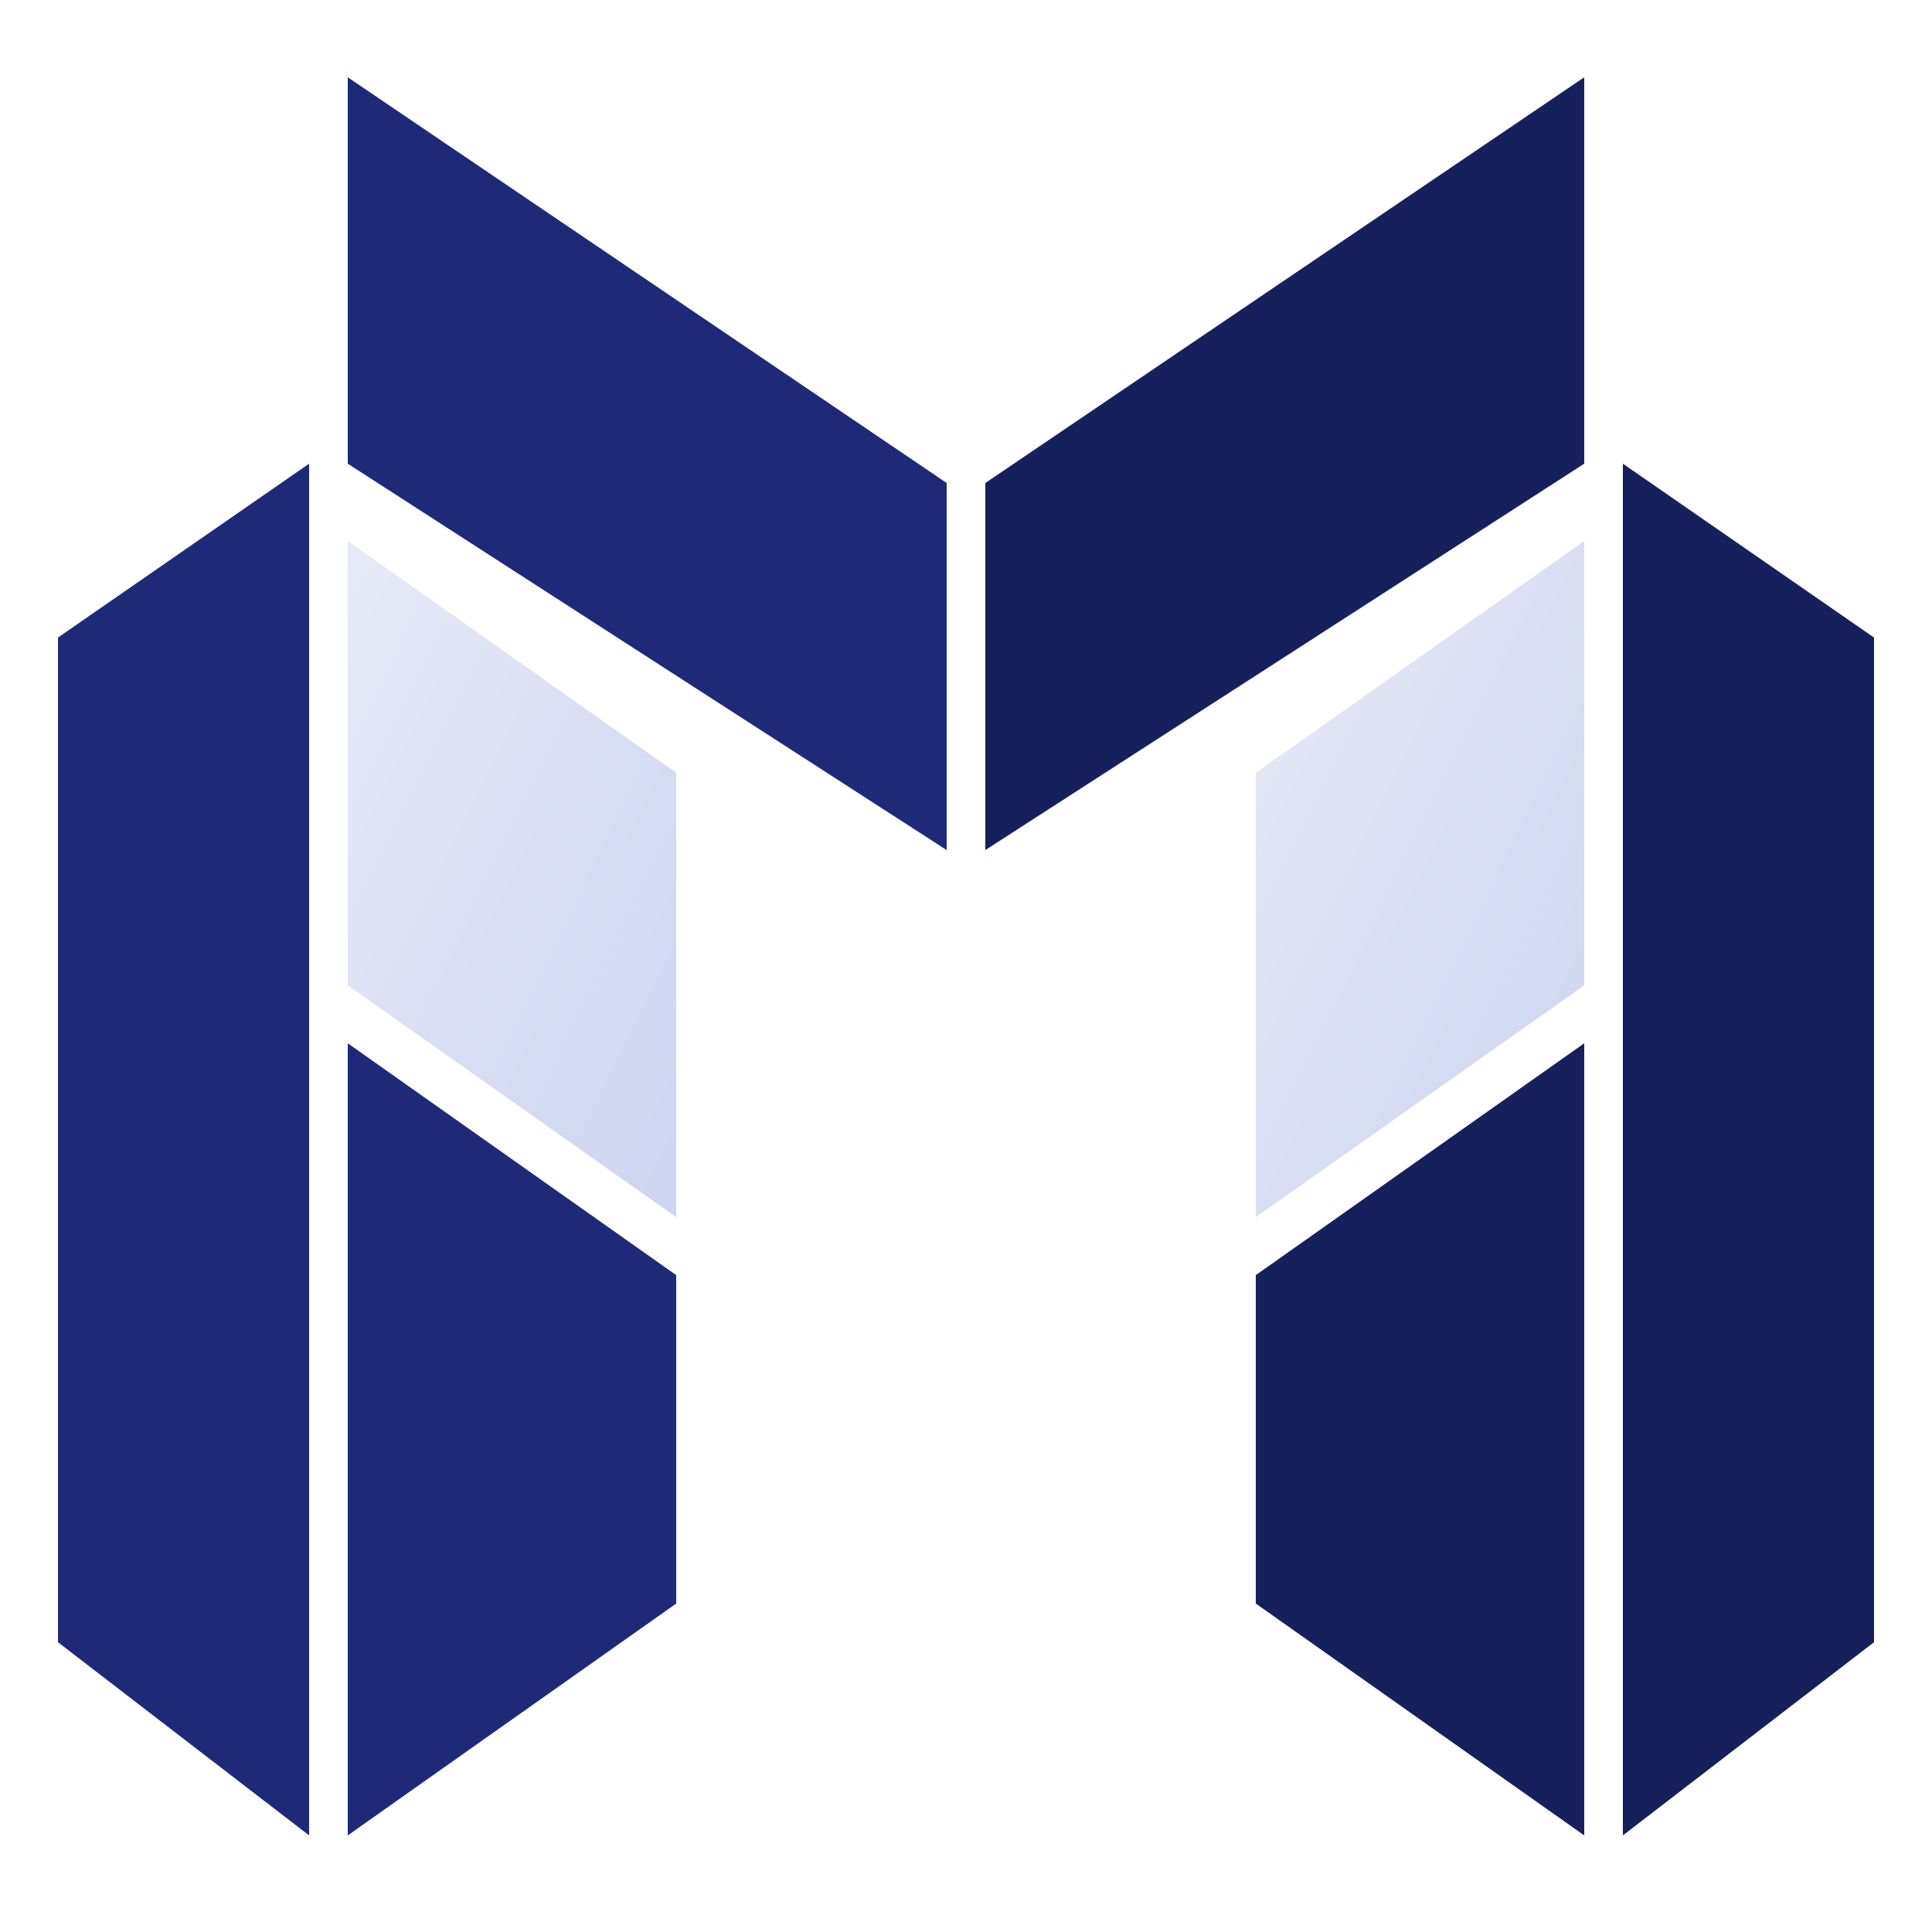
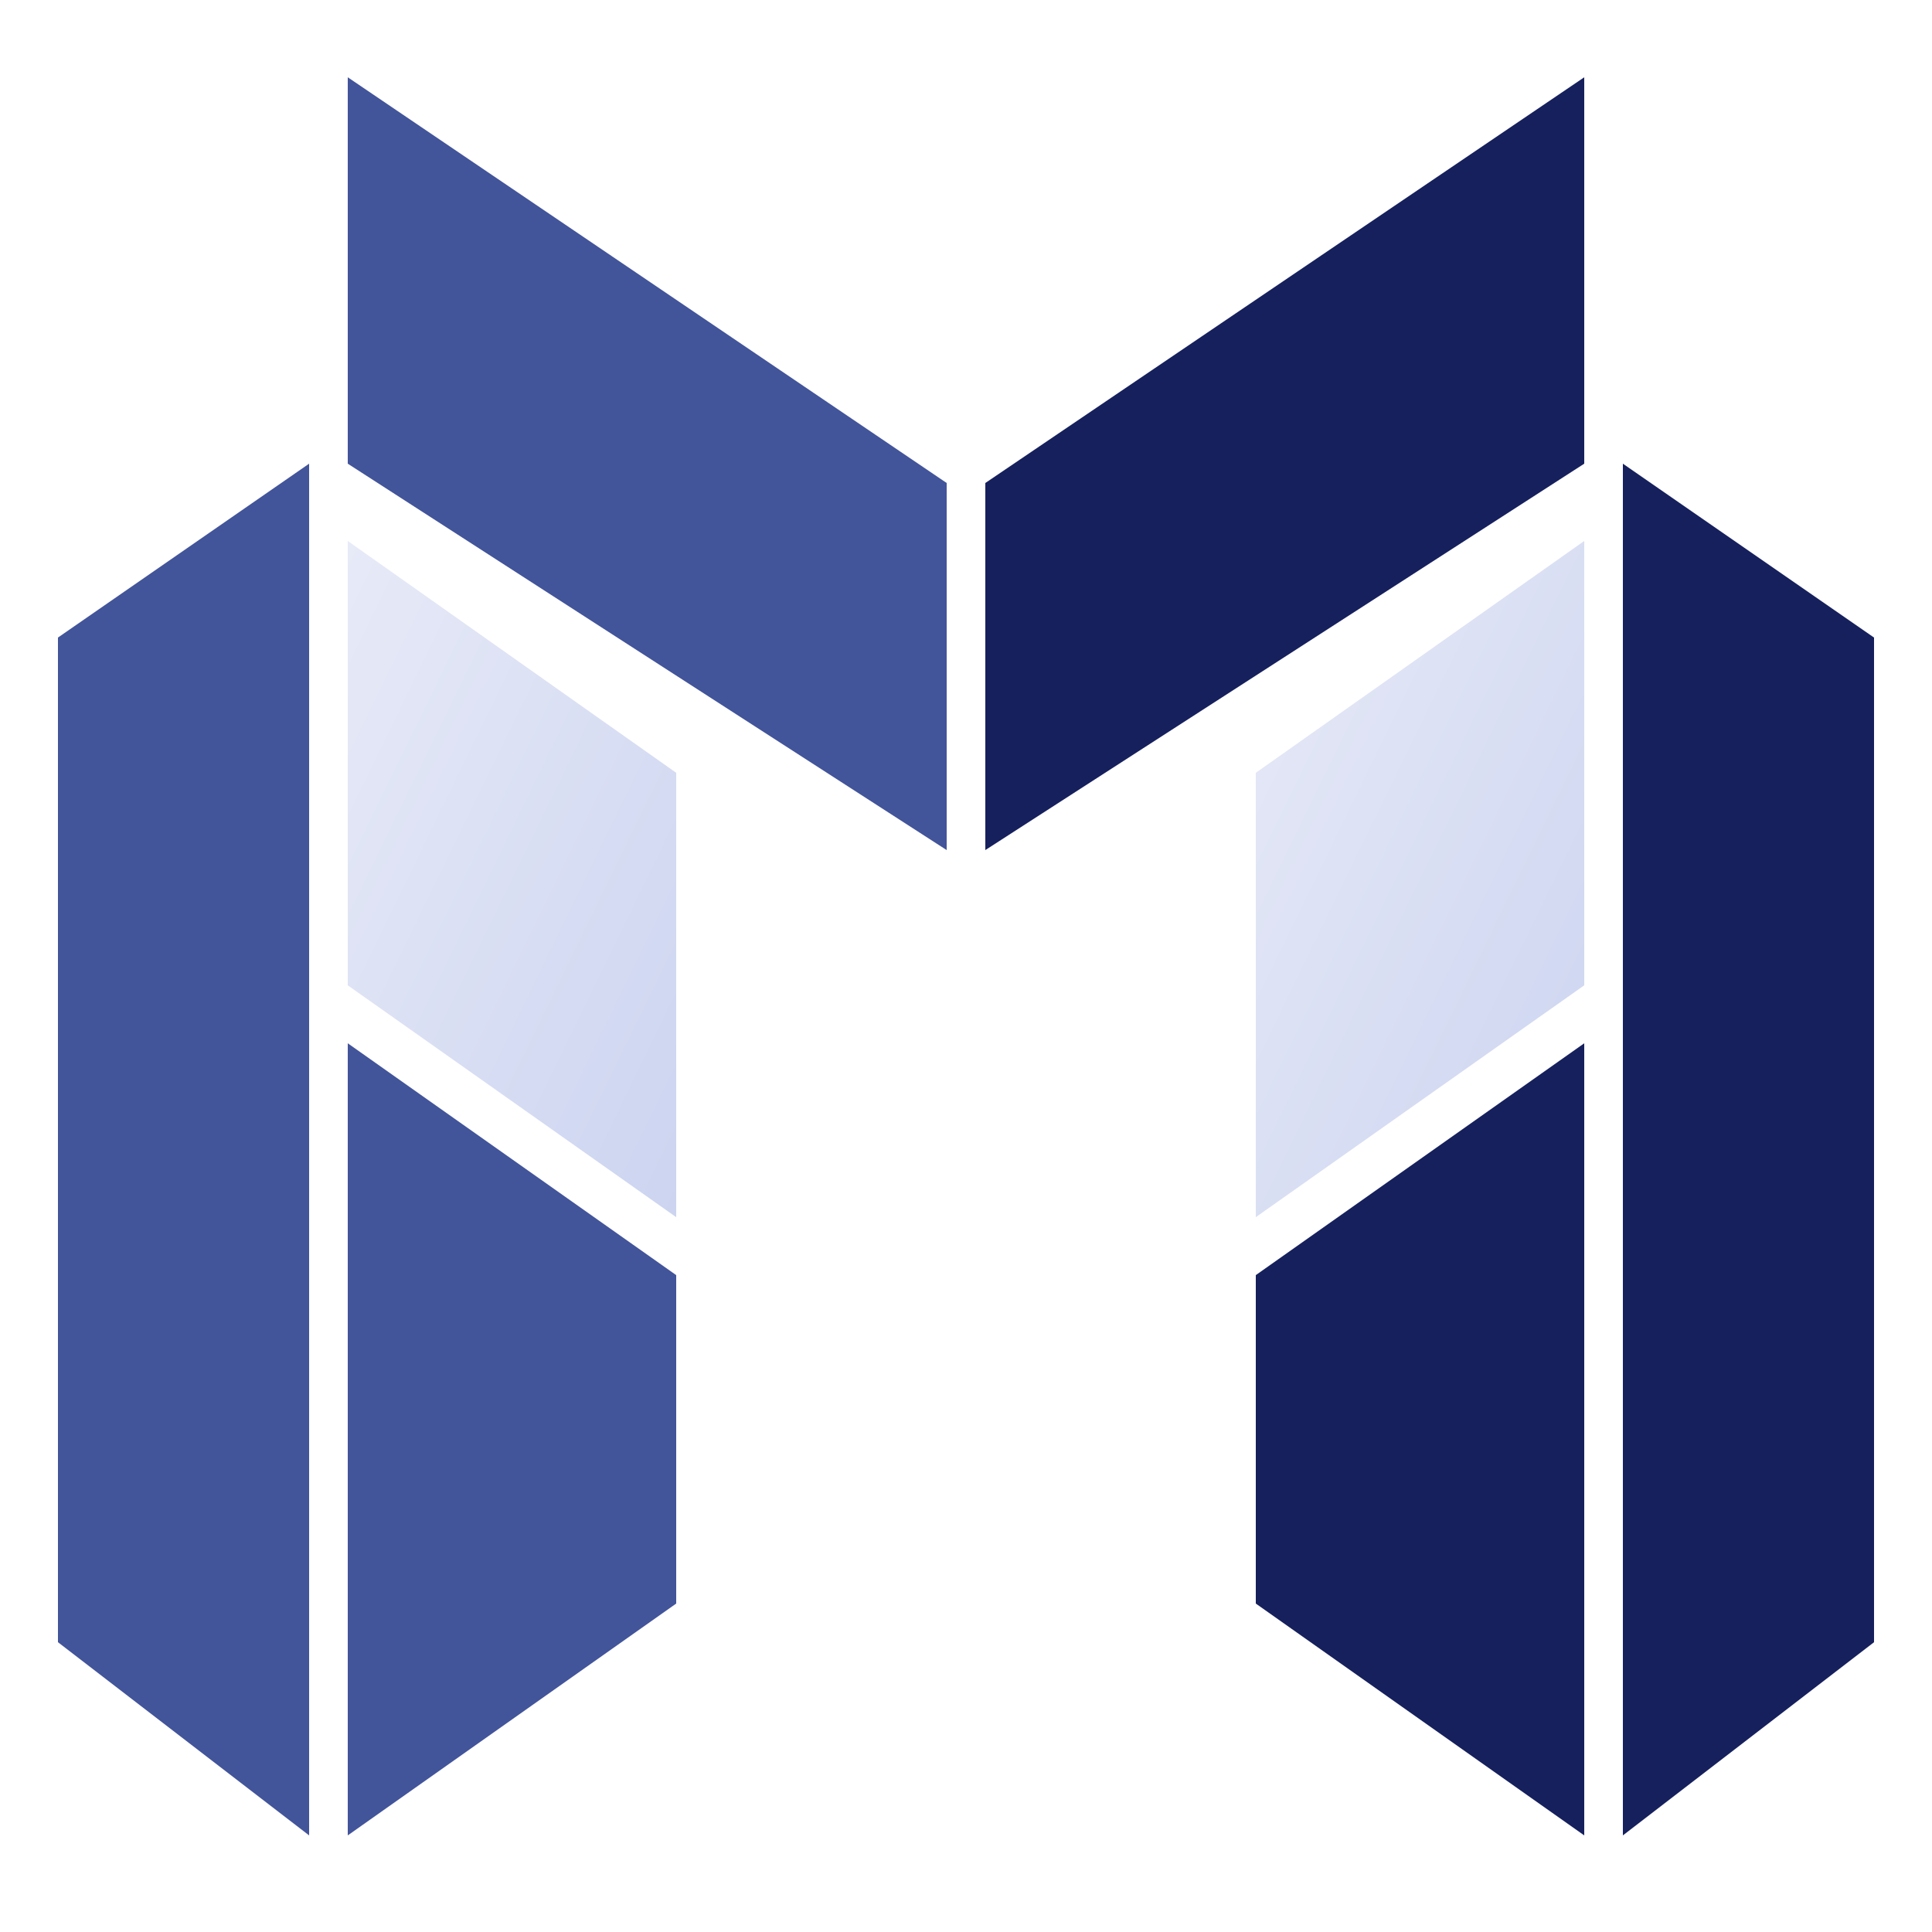
<svg xmlns="http://www.w3.org/2000/svg" viewBox="0 0 100 100" role="img" aria-label="MOSAIC modular M tangram">
  <defs>
    <linearGradient id="left-primary" x2="1" y2="1">
-       <stop stop-color="#1e2a78" />
-       <stop offset="1" stop-color="#1e2a78" />
+       <stop stop-color="#42549a" />
+       <stop offset="1" stop-color="#42549a" />
    </linearGradient>
    <linearGradient id="right-strong" x2="1" y2="1">
      <stop stop-color="#16205d" />
      <stop offset="1" stop-color="#16205d" />
    </linearGradient>
    <linearGradient id="soft" x2="1" y2="1">
      <stop stop-color="#e7eaf7" />
      <stop offset="1" stop-color="#ccd4f0" />
    </linearGradient>
  </defs>
  <g id="left-half" fill="url(#left-primary)">
    <polygon points="18,4 49,25 49,44 18,24" />
    <polygon points="3,33 16,24 16,95 3,85" />
    <polygon fill="url(#soft)" points="18,28 35,40 35,63 18,51" />
    <polygon points="18,54 35,66 35,83 18,95" />
  </g>
  <g id="right-half" fill="url(#right-strong)">
    <polygon points="51,25 82,4 82,24 51,44" />
    <polygon fill="url(#soft)" points="82,28 65,40 65,63 82,51" />
    <polygon points="82,54 65,66 65,83 82,95" />
    <polygon points="84,24 97,33 97,85 84,95" />
  </g>
</svg>
